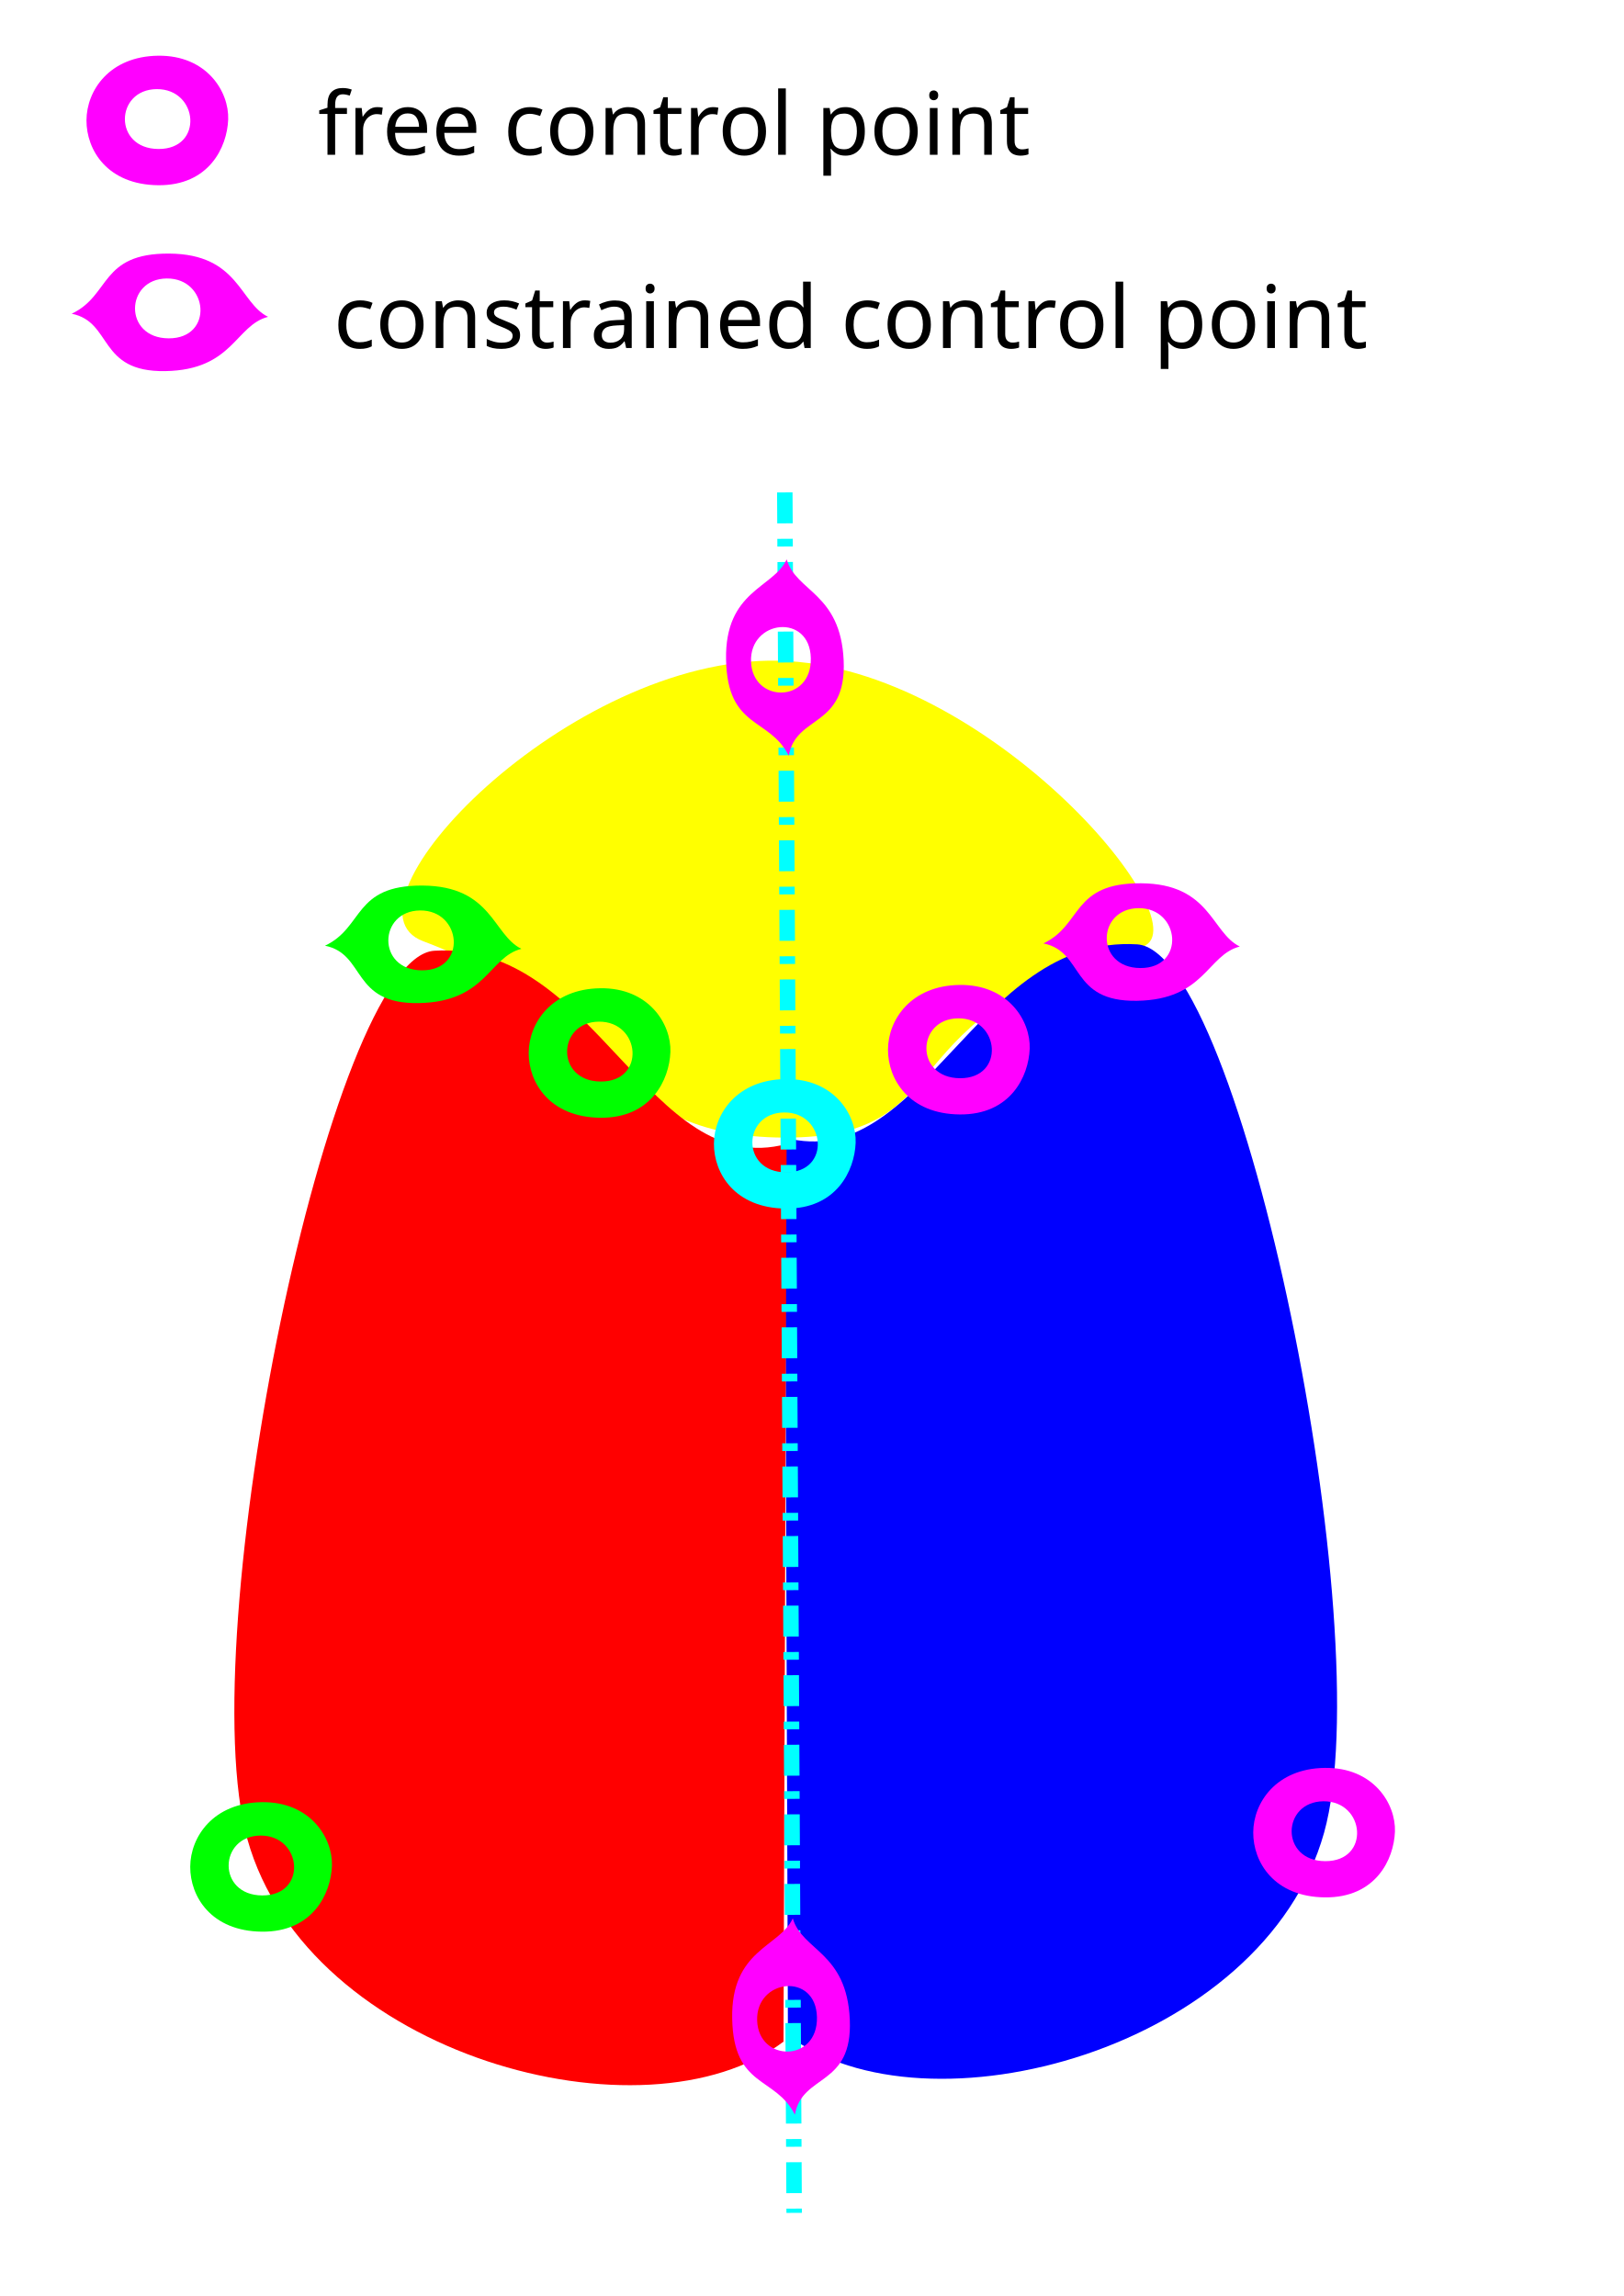
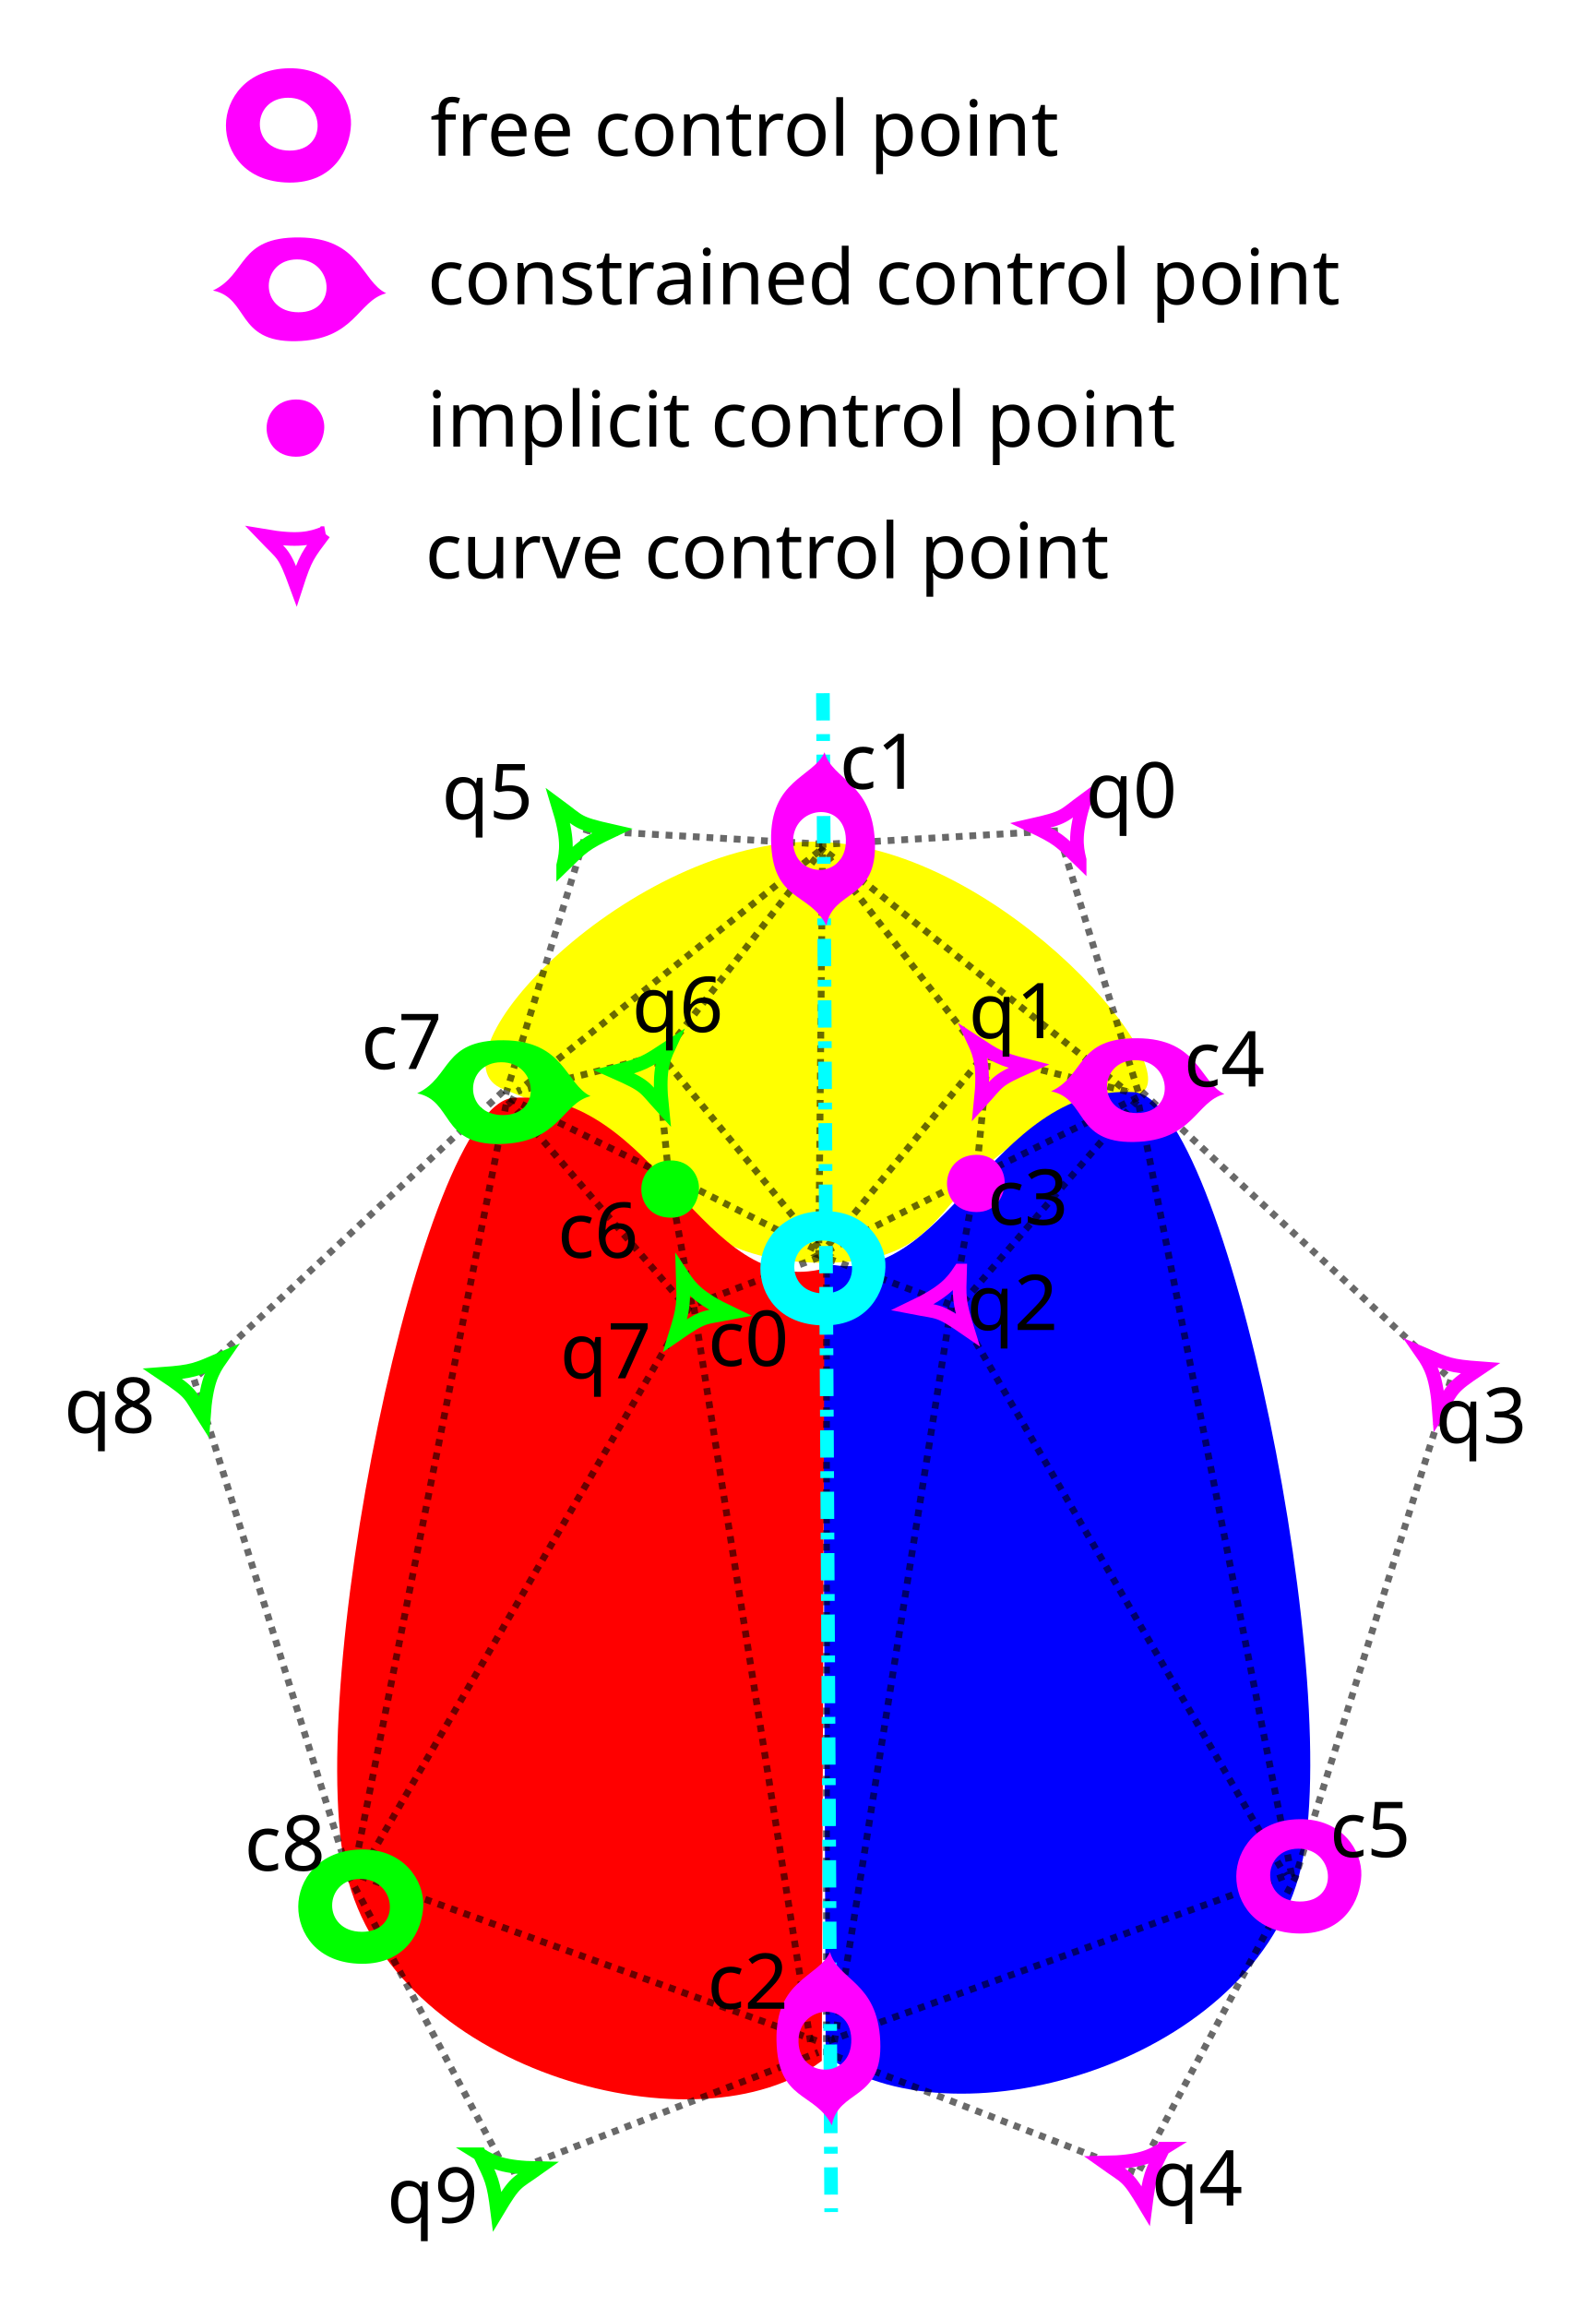
- <svg xmlns="http://www.w3.org/2000/svg" width="210mm" height="297mm" viewBox="0 0 744.094 1052.362" id="svg2" version="1.1">
+ <svg xmlns="http://www.w3.org/2000/svg" width="233.825mm" height="338.03mm" viewBox="0 0 828.515 1197.745" id="svg2" version="1.1">
  <defs id="defs4" />
-   <g id="layer2">
+   <g id="layer2" transform="translate(67.71127,134.1862)">
    <path style="fill:#ffff00;fill-opacity:1;fill-rule:evenodd;stroke:none;stroke-width:1px;stroke-linecap:butt;stroke-linejoin:miter;stroke-opacity:1" d="m 356.796,302.835 c 96.433,2.143 197.687,123.724 165.714,131.429 -118.571,28.571 -79.216,87.287 -162.857,87.143 -83.641,-0.144 -81.429,-58.571 -165.714,-90 -42.854,-15.98 66.424,-130.714 162.857,-128.571 z" id="path4290" />
    <path style="fill:#0000ff;fill-rule:evenodd;stroke:none;stroke-width:1px;stroke-linecap:butt;stroke-linejoin:miter;stroke-opacity:1" d="m 359.653,521.406 c 63.253,16.959 87.27,-92.975 161.429,-88.571 47.831,2.84 111.533,314.678 85.714,407.143 -27.773,99.464 -182.576,140.842 -245.714,92.857 z" id="path4293" />
    <path style="fill:#ff0000;fill-rule:evenodd;stroke:none;stroke-width:1px;stroke-linecap:butt;stroke-linejoin:miter;stroke-opacity:1" d="M 360.485,524.339 C 297.232,541.298 273.215,431.365 199.057,435.768 151.225,438.608 87.524,750.446 113.342,842.911 141.115,942.375 295.919,983.753 359.057,935.768 Z" id="path4293-7" />
  </g>
-   <g id="layer3" style="display:none">
-     <path style="fill:none;fill-rule:evenodd;stroke:#ff6600;stroke-width:7.087;stroke-linecap:butt;stroke-linejoin:miter;stroke-miterlimit:4;stroke-dasharray:none;stroke-opacity:1" d="m 670.857,568.571 c 4.408,6.323 7.518,12.102 8.767,29.941 7.818,-12.243 5.542,-11.776 21.282,-22.329 -15.658,-1.163 -17.057,-2.027 -30.049,-7.612 z" id="path4319" />
-     <path style="fill:none;fill-rule:evenodd;stroke:#ff6600;stroke-width:7.087;stroke-linecap:butt;stroke-linejoin:miter;stroke-miterlimit:4;stroke-dasharray:none;stroke-opacity:1" d="m 492.962,312.259 c -1.837,-7.486 -2.659,-13.997 2.597,-31.089 -11.701,8.609 -9.409,8.992 -27.893,13.172 14.19,6.721 15.184,8.031 25.295,17.918 z" id="path4319-6" />
-     <path style="fill:none;fill-rule:evenodd;stroke:#ff6600;stroke-width:7.087;stroke-linecap:butt;stroke-linejoin:miter;stroke-miterlimit:4;stroke-dasharray:none;stroke-opacity:1" d="m 536.341,981.377 c -6.54,4.08 -12.469,6.891 -30.349,7.229 11.829,8.432 11.478,6.135 21.214,22.393 1.96,-15.578 2.895,-16.931 9.134,-29.622 z" id="path4319-5" />
-     <path style="fill:none;fill-rule:evenodd;stroke:#ff6600;stroke-width:7.087;stroke-linecap:butt;stroke-linejoin:miter;stroke-miterlimit:4;stroke-dasharray:none;stroke-opacity:1" d="m 438.153,406.65 c 3.25,6.989 5.316,13.218 3.466,31.005 9.814,-10.71 7.492,-10.642 24.818,-18.319 -15.222,-3.849 -16.451,-4.942 -28.284,-12.686 z" id="path4319-6-3" />
-     <path style="fill:none;fill-rule:evenodd;stroke:#ff6600;stroke-width:7.087;stroke-linecap:butt;stroke-linejoin:miter;stroke-miterlimit:4;stroke-dasharray:none;stroke-opacity:1" d="m 430.857,525.454 c -4.263,6.422 -8.496,11.436 -24.631,19.147 14.258,2.777 12.988,0.832 28.583,11.599 -4.666,-14.992 -4.376,-16.61 -3.951,-30.746 z" id="path4319-6-1" />
-     <path style="fill:none;fill-rule:evenodd;stroke:#ff6600;stroke-width:7.087;stroke-linecap:butt;stroke-linejoin:miter;stroke-miterlimit:4;stroke-dasharray:none;stroke-opacity:1" d="m 368.482,735.656 c 12.811,-7.486 19.06,-19.047 6.638,-32.1 -13.721,-5.028 -23.551,-7.171 -31.933,14.182 -0.457,10.762 7.103,19.143 25.295,17.918 z" id="path4319-6-7" />
+   <g id="layer4" style="display:inline" transform="translate(66.56391,29.99999)">
+     <path style="fill:none;fill-rule:evenodd;stroke:#000000;stroke-width:3.543;stroke-linecap:butt;stroke-linejoin:miter;stroke-miterlimit:4;stroke-dasharray:3.543, 3.543;stroke-dashoffset:0;stroke-opacity:0.588" d="m 358.604,622.556 2.02,-214.152 122.228,-7.071 42.426,137.886 -84.853,41.921 -12.122,66.67 -69.701,-26.264 81.822,-41.416 6.061,-61.619 72.226,18.183 -159.099,-126.774 84.348,108.591 z" id="path4240" />
+     <path style="color:#000000;clip-rule:nonzero;display:inline;overflow:visible;visibility:visible;opacity:1;isolation:auto;mix-blend-mode:normal;color-interpolation:sRGB;color-interpolation-filters:linearRGB;solid-color:#000000;solid-opacity:1;fill:none;fill-opacity:1;fill-rule:evenodd;stroke:#000000;stroke-width:3.543;stroke-linecap:butt;stroke-linejoin:miter;stroke-miterlimit:4;stroke-dasharray:3.543, 3.543;stroke-dashoffset:0;stroke-opacity:0.588;color-rendering:auto;image-rendering:auto;shape-rendering:auto;text-rendering:auto;enable-background:accumulate" d="m 526.289,536.693 160.614,149.503 -80.812,258.599 -81.822,153.543 -161.624,-62.629 0,-409.112" id="path4332" />
+     <path style="color:#000000;clip-rule:nonzero;display:inline;overflow:visible;visibility:visible;opacity:1;isolation:auto;mix-blend-mode:normal;color-interpolation:sRGB;color-interpolation-filters:linearRGB;solid-color:#000000;solid-opacity:1;fill:none;fill-opacity:1;fill-rule:evenodd;stroke:#000000;stroke-width:3.543;stroke-linecap:butt;stroke-linejoin:miter;stroke-miterlimit:4;stroke-dasharray:3.543, 3.543;stroke-dashoffset:0;stroke-opacity:0.588;color-rendering:auto;image-rendering:auto;shape-rendering:auto;text-rendering:auto;enable-background:accumulate" d="M 363.655,1029.647 604.071,942.774 524.269,540.734 430.325,649.83 601.041,943.784" id="path4339" />
+     <path style="color:#000000;clip-rule:nonzero;display:inline;overflow:visible;visibility:visible;opacity:1;isolation:auto;mix-blend-mode:normal;color-interpolation:sRGB;color-interpolation-filters:linearRGB;solid-color:#000000;solid-opacity:1;fill:none;fill-opacity:1;fill-rule:evenodd;stroke:#000000;stroke-width:3.543;stroke-linecap:butt;stroke-linejoin:miter;stroke-miterlimit:4;stroke-dasharray:3.543, 3.543;stroke-dashoffset:0;stroke-opacity:0.588;color-rendering:auto;image-rendering:auto;shape-rendering:auto;text-rendering:auto;enable-background:accumulate" d="M 427.295,648.82 366.685,1030.658" id="path4346" />
+     <path style="display:inline;fill:none;fill-rule:evenodd;stroke:#000000;stroke-width:3.543;stroke-linecap:butt;stroke-linejoin:miter;stroke-miterlimit:4;stroke-dasharray:3.543, 3.543;stroke-dashoffset:0;stroke-opacity:0.588" d="m 360.457,408.249 -122.228,-7.071 -42.426,137.886 84.853,41.921 12.122,66.67 69.7,-26.264 -81.822,-41.416 -6.061,-61.619 -72.226,18.183 159.099,-126.774 -84.348,108.591 85.358,104.046" id="path4240-4" />
+     <path style="color:#000000;clip-rule:nonzero;display:inline;overflow:visible;visibility:visible;opacity:1;isolation:auto;mix-blend-mode:normal;color-interpolation:sRGB;color-interpolation-filters:linearRGB;solid-color:#000000;solid-opacity:1;fill:none;fill-opacity:1;fill-rule:evenodd;stroke:#000000;stroke-width:3.543;stroke-linecap:butt;stroke-linejoin:miter;stroke-miterlimit:4;stroke-dasharray:3.543, 3.543;stroke-dashoffset:0;stroke-opacity:0.588;color-rendering:auto;image-rendering:auto;shape-rendering:auto;text-rendering:auto;enable-background:accumulate" d="M 194.792,536.538 34.178,686.041 l 80.812,258.599 81.822,153.543 161.624,-62.63" id="path4332-8" />
+     <path style="color:#000000;clip-rule:nonzero;display:inline;overflow:visible;visibility:visible;opacity:1;isolation:auto;mix-blend-mode:normal;color-interpolation:sRGB;color-interpolation-filters:linearRGB;solid-color:#000000;solid-opacity:1;fill:none;fill-opacity:1;fill-rule:evenodd;stroke:#000000;stroke-width:3.543;stroke-linecap:butt;stroke-linejoin:miter;stroke-miterlimit:4;stroke-dasharray:3.543, 3.543;stroke-dashoffset:0;stroke-opacity:0.588;color-rendering:auto;image-rendering:auto;shape-rendering:auto;text-rendering:auto;enable-background:accumulate" d="m 357.427,1029.493 -240.416,-86.873 79.802,-402.041 93.944,109.096 -170.716,293.954" id="path4339-8" />
+     <path style="color:#000000;clip-rule:nonzero;display:inline;overflow:visible;visibility:visible;opacity:1;isolation:auto;mix-blend-mode:normal;color-interpolation:sRGB;color-interpolation-filters:linearRGB;solid-color:#000000;solid-opacity:1;fill:none;fill-opacity:1;fill-rule:evenodd;stroke:#000000;stroke-width:3.543;stroke-linecap:butt;stroke-linejoin:miter;stroke-miterlimit:4;stroke-dasharray:3.543, 3.543;stroke-dashoffset:0;stroke-opacity:0.588;color-rendering:auto;image-rendering:auto;shape-rendering:auto;text-rendering:auto;enable-background:accumulate" d="m 293.787,648.665 60.609,381.838" id="path4346-6" />
  </g>
-   <g id="layer1" style="display:inline">
+   <g id="layer3" style="display:inline" transform="translate(67.71127,134.1862)">
+     <path style="color:#000000;clip-rule:nonzero;display:inline;overflow:visible;visibility:visible;opacity:1;isolation:auto;mix-blend-mode:normal;color-interpolation:sRGB;color-interpolation-filters:linearRGB;solid-color:#000000;solid-opacity:1;fill:none;fill-opacity:1;fill-rule:evenodd;stroke:#ff00ff;stroke-width:7.087;stroke-linecap:butt;stroke-linejoin:miter;stroke-miterlimit:4;stroke-dasharray:none;stroke-dashoffset:0;stroke-opacity:1;color-rendering:auto;image-rendering:auto;shape-rendering:auto;text-rendering:auto;enable-background:accumulate" d="m 670.857,568.571 c 4.408,6.323 7.518,12.102 8.767,29.941 7.818,-12.243 5.542,-11.776 21.282,-22.329 -15.658,-1.163 -17.057,-2.027 -30.049,-7.612 z" id="path4319" />
+     <path style="fill:none;fill-rule:evenodd;stroke:#ff00ff;stroke-width:7.087;stroke-linecap:butt;stroke-linejoin:miter;stroke-miterlimit:4;stroke-dasharray:none;stroke-opacity:1" d="m 492.962,312.259 c -1.837,-7.486 -2.659,-13.997 2.597,-31.089 -11.701,8.609 -9.409,8.992 -27.893,13.172 14.19,6.721 15.184,8.031 25.295,17.918 z" id="path4319-6" />
+     <path style="color:#000000;clip-rule:nonzero;display:inline;overflow:visible;visibility:visible;opacity:1;isolation:auto;mix-blend-mode:normal;color-interpolation:sRGB;color-interpolation-filters:linearRGB;solid-color:#000000;solid-opacity:1;fill:none;fill-opacity:1;fill-rule:evenodd;stroke:#ff00ff;stroke-width:7.087;stroke-linecap:butt;stroke-linejoin:miter;stroke-miterlimit:4;stroke-dasharray:none;stroke-dashoffset:0;stroke-opacity:1;color-rendering:auto;image-rendering:auto;shape-rendering:auto;text-rendering:auto;enable-background:accumulate" d="m 536.341,981.377 c -6.54,4.08 -12.469,6.891 -30.349,7.229 11.829,8.432 11.478,6.135 21.214,22.393 1.96,-15.578 2.895,-16.931 9.134,-29.622 z" id="path4319-5" />
+     <path style="color:#000000;clip-rule:nonzero;display:inline;overflow:visible;visibility:visible;opacity:1;isolation:auto;mix-blend-mode:normal;color-interpolation:sRGB;color-interpolation-filters:linearRGB;solid-color:#000000;solid-opacity:1;fill:none;fill-opacity:1;fill-rule:evenodd;stroke:#ff00ff;stroke-width:7.087;stroke-linecap:butt;stroke-linejoin:miter;stroke-miterlimit:4;stroke-dasharray:none;stroke-dashoffset:0;stroke-opacity:1;color-rendering:auto;image-rendering:auto;shape-rendering:auto;text-rendering:auto;enable-background:accumulate" d="m 438.153,406.65 c 3.25,6.989 5.316,13.218 3.466,31.005 9.814,-10.71 7.492,-10.642 24.818,-18.319 -15.222,-3.849 -16.451,-4.942 -28.284,-12.686 z" id="path4319-6-3" />
+     <path style="color:#000000;clip-rule:nonzero;display:inline;overflow:visible;visibility:visible;opacity:1;isolation:auto;mix-blend-mode:normal;color-interpolation:sRGB;color-interpolation-filters:linearRGB;solid-color:#000000;solid-opacity:1;fill:none;fill-opacity:1;fill-rule:evenodd;stroke:#ff00ff;stroke-width:7.087;stroke-linecap:butt;stroke-linejoin:miter;stroke-miterlimit:4;stroke-dasharray:none;stroke-dashoffset:0;stroke-opacity:1;color-rendering:auto;image-rendering:auto;shape-rendering:auto;text-rendering:auto;enable-background:accumulate" d="m 430.857,525.454 c -4.263,6.422 -8.496,11.436 -24.631,19.147 14.258,2.777 12.988,0.832 28.583,11.599 -4.666,-14.992 -4.376,-16.61 -3.951,-30.746 z" id="path4319-6-1" />
+     <path style="color:#000000;clip-rule:nonzero;display:inline;overflow:visible;visibility:visible;opacity:1;isolation:auto;mix-blend-mode:normal;color-interpolation:sRGB;color-interpolation-filters:linearRGB;solid-color:#000000;solid-opacity:1;fill:none;fill-opacity:1;fill-rule:evenodd;stroke:#00ff00;stroke-width:7.087;stroke-linecap:butt;stroke-linejoin:miter;stroke-miterlimit:4;stroke-dasharray:none;stroke-dashoffset:0;stroke-opacity:1;color-rendering:auto;image-rendering:auto;shape-rendering:auto;text-rendering:auto;enable-background:accumulate" d="m 46.874,571.468 c -4.408,6.323 -7.518,12.102 -8.767,29.941 -7.818,-12.243 -5.542,-11.776 -21.282,-22.329 15.658,-1.163 17.057,-2.027 30.049,-7.612 z" id="path4319-2" />
+     <path style="display:inline;fill:none;fill-rule:evenodd;stroke:#00ff00;stroke-width:7.087;stroke-linecap:butt;stroke-linejoin:miter;stroke-miterlimit:4;stroke-dasharray:none;stroke-opacity:1" d="m 224.768,315.156 c 1.837,-7.486 2.659,-13.997 -2.597,-31.089 11.701,8.609 9.409,8.992 27.893,13.172 -14.19,6.721 -15.184,8.031 -25.295,17.918 z" id="path4319-6-7" />
+     <path style="color:#000000;clip-rule:nonzero;display:inline;overflow:visible;visibility:visible;opacity:1;isolation:auto;mix-blend-mode:normal;color-interpolation:sRGB;color-interpolation-filters:linearRGB;solid-color:#000000;solid-opacity:1;fill:none;fill-opacity:1;fill-rule:evenodd;stroke:#00ff00;stroke-width:7.087;stroke-linecap:butt;stroke-linejoin:miter;stroke-miterlimit:4;stroke-dasharray:none;stroke-dashoffset:0;stroke-opacity:1;color-rendering:auto;image-rendering:auto;shape-rendering:auto;text-rendering:auto;enable-background:accumulate" d="m 181.39,984.274 c 6.54,4.08 12.469,6.891 30.349,7.229 -11.829,8.432 -11.478,6.135 -21.214,22.393 -1.96,-15.578 -2.895,-16.931 -9.134,-29.622 z" id="path4319-5-7" />
+     <path style="color:#000000;clip-rule:nonzero;display:inline;overflow:visible;visibility:visible;opacity:1;isolation:auto;mix-blend-mode:normal;color-interpolation:sRGB;color-interpolation-filters:linearRGB;solid-color:#000000;solid-opacity:1;fill:none;fill-opacity:1;fill-rule:evenodd;stroke:#00ff00;stroke-width:7.087;stroke-linecap:butt;stroke-linejoin:miter;stroke-miterlimit:4;stroke-dasharray:none;stroke-dashoffset:0;stroke-opacity:1;color-rendering:auto;image-rendering:auto;shape-rendering:auto;text-rendering:auto;enable-background:accumulate" d="m 279.578,409.547 c -3.25,6.989 -5.316,13.218 -3.466,31.005 -9.814,-10.71 -7.492,-10.642 -24.818,-18.319 15.222,-3.849 16.451,-4.942 28.284,-12.686 z" id="path4319-6-3-4" />
+     <path style="color:#000000;clip-rule:nonzero;display:inline;overflow:visible;visibility:visible;opacity:1;isolation:auto;mix-blend-mode:normal;color-interpolation:sRGB;color-interpolation-filters:linearRGB;solid-color:#000000;solid-opacity:1;fill:none;fill-opacity:1;fill-rule:evenodd;stroke:#00ff00;stroke-width:7.087;stroke-linecap:butt;stroke-linejoin:miter;stroke-miterlimit:4;stroke-dasharray:none;stroke-dashoffset:0;stroke-opacity:1;color-rendering:auto;image-rendering:auto;shape-rendering:auto;text-rendering:auto;enable-background:accumulate" d="m 286.874,528.351 c 4.263,6.422 8.496,11.436 24.631,19.147 -14.258,2.777 -12.988,0.832 -28.583,11.599 4.666,-14.992 4.376,-16.61 3.951,-30.746 z" id="path4319-6-1-9" />
+     <path style="display:inline;fill:none;fill-rule:evenodd;stroke:#ff00ff;stroke-width:7.087;stroke-linecap:butt;stroke-linejoin:miter;stroke-miterlimit:4;stroke-dasharray:none;stroke-opacity:1" d="m 100.686,142.604 c -7.186,2.787 -13.537,4.442 -31.165,1.436 10.046,10.492 10.131,8.17 16.66,25.96 4.834,-14.938 6.005,-16.093 14.504,-27.396 z" id="path4319-6-0" />
+   </g>
+   <g id="layer1" style="display:inline" transform="translate(67.71127,134.1862)">
    <path style="fill:none;fill-rule:evenodd;stroke:#00ffff;stroke-width:7.087;stroke-linecap:butt;stroke-linejoin:miter;stroke-miterlimit:4;stroke-dasharray:14.173, 7.087, 3.543, 7.087;stroke-dashoffset:0;stroke-opacity:1" d="m 359.651,225.698 4.291,788.559" id="path4213" />
-     <path style="fill:#ff00ff;fill-rule:evenodd;stroke:none;stroke-width:1px;stroke-linecap:butt;stroke-linejoin:miter;stroke-opacity:1" d="m 77.587,116.23 c 31.871,0.213 32.212,22.68 45.27,28.99 -15.01,3.841 -16.009,24.34 -47.082,24.877 C 44.703,170.634 51.743,147.601 32.857,143.791 50.832,135.337 45.716,116.016 77.587,116.23 Z m -1.133,11.41 c -19.148,0.145 -19.993,27.34 0.821,27.439 20.813,0.1 18.328,-27.584 -0.821,-27.439 z" id="path4174" />
-     <path style="fill:#ff00ff;fill-rule:evenodd;stroke:none;stroke-width:1px;stroke-linecap:butt;stroke-linejoin:miter;stroke-opacity:1" d="m 72.439,25.536 c 22.274,-0.292 32.596,16.463 32.131,29.21 -0.465,12.746 -8.825,30.368 -32.07,30.148 -23.244,-0.22 -32.936,-16.088 -32.871,-29.765 0.065,-13.677 10.535,-29.3 32.809,-29.592 z m -0.627,15.313 c -19.148,0.145 -19.993,27.34 0.821,27.439 20.813,0.1 18.328,-27.584 -0.821,-27.439 z" id="path4174-0" />
+     <path style="fill:#ff00ff;fill-rule:evenodd;stroke:none;stroke-width:1px;stroke-linecap:butt;stroke-linejoin:miter;stroke-opacity:1" d="m 87.587,-10.913 c 31.871,0.213 32.212,22.68 45.27,28.99 -15.01,3.841 -16.009,24.34 -47.082,24.877 C 54.703,43.491 61.743,20.458 42.857,16.648 60.832,8.195 55.716,-11.127 87.587,-10.913 Z M 86.454,0.497 C 67.306,0.642 66.461,27.836 87.275,27.936 c 20.813,0.1 18.328,-27.584 -0.821,-27.439 z" id="path4174" />
+     <path style="fill:#ff00ff;fill-rule:evenodd;stroke:none;stroke-width:1px;stroke-linecap:butt;stroke-linejoin:miter;stroke-opacity:1" d="m 82.439,-98.749 c 22.274,-0.292 32.596,16.463 32.131,29.21 -0.465,12.746 -8.825,30.368 -32.07,30.148 -23.244,-0.22 -32.936,-16.088 -32.871,-29.765 0.065,-13.677 10.535,-29.3 32.809,-29.592 z m -0.627,15.313 c -19.148,0.145 -19.993,27.34 0.821,27.439 20.813,0.1 18.328,-27.584 -0.821,-27.439 z" id="path4174-0" />
    <path style="fill:#ff00ff;fill-rule:evenodd;stroke:none;stroke-width:1px;stroke-linecap:butt;stroke-linejoin:miter;stroke-opacity:1" d="m 522.894,404.845 c 31.871,0.213 32.212,22.68 45.27,28.99 -15.01,3.841 -16.009,24.34 -47.082,24.877 -31.073,0.537 -24.032,-22.496 -42.918,-26.306 17.974,-8.453 12.859,-27.774 44.73,-27.561 z m -1.133,11.41 c -19.148,0.145 -19.993,27.34 0.821,27.439 20.813,0.1 18.328,-27.584 -0.821,-27.439 z" id="path4174-9" />
    <path style="fill:#ff00ff;fill-rule:evenodd;stroke:none;stroke-width:1px;stroke-linecap:butt;stroke-linejoin:miter;stroke-opacity:1" d="m 332.733,302.393 c -0.634,-31.865 21.816,-32.803 27.776,-46.025 4.238,14.902 24.757,15.356 26.12,46.404 1.363,31.048 -21.849,24.622 -25.156,43.602 -8.928,-17.743 -28.106,-12.116 -28.74,-43.981 z m 11.436,0.829 c 0.654,19.138 27.861,19.259 27.408,-1.55 -0.454,-20.809 -28.061,-17.588 -27.408,1.55 z" id="path4174-99" />
    <path style="fill:#00ffff;fill-rule:evenodd;stroke:none;stroke-width:1px;stroke-linecap:butt;stroke-linejoin:miter;stroke-opacity:1" d="m 359.985,494.586 c 22.274,-0.292 32.596,16.463 32.131,29.21 -0.465,12.746 -8.825,30.368 -32.07,30.148 -23.244,-0.22 -32.936,-16.088 -32.871,-29.765 0.065,-13.677 10.535,-29.3 32.809,-29.592 z m -0.627,15.313 c -19.148,0.145 -19.993,27.34 0.821,27.439 20.813,0.1 18.328,-27.584 -0.821,-27.439 z" id="path4174-0-6" />
    <path style="fill:#ff00ff;fill-rule:evenodd;stroke:none;stroke-width:1px;stroke-linecap:butt;stroke-linejoin:miter;stroke-opacity:1" d="m 335.54,925.285 c -0.634,-31.865 21.816,-32.803 27.776,-46.025 4.238,14.902 24.757,15.356 26.12,46.404 1.363,31.048 -21.849,24.622 -25.156,43.602 -8.928,-17.743 -28.106,-12.116 -28.74,-43.981 z m 11.436,0.829 c 0.654,19.138 27.861,19.259 27.408,-1.55 -0.454,-20.809 -28.061,-17.588 -27.408,1.55 z" id="path4174-99-3" />
    <path style="fill:#ff00ff;fill-rule:evenodd;stroke:none;stroke-width:1px;stroke-linecap:butt;stroke-linejoin:miter;stroke-opacity:1" d="m 607.128,810.3 c 22.274,-0.292 32.596,16.463 32.131,29.21 -0.465,12.746 -8.825,30.368 -32.07,30.148 -23.244,-0.22 -32.936,-16.088 -32.871,-29.765 0.065,-13.677 10.535,-29.3 32.809,-29.592 z m -0.627,15.313 c -19.148,0.145 -19.993,27.34 0.821,27.439 20.813,0.1 18.328,-27.584 -0.821,-27.439 z" id="path4174-0-6-9" />
    <path style="fill:#00ff00;fill-rule:evenodd;stroke:none;stroke-width:1px;stroke-linecap:butt;stroke-linejoin:miter;stroke-opacity:1" d="m 193.669,405.898 c 31.871,0.213 32.212,22.68 45.27,28.99 -15.01,3.841 -16.009,24.34 -47.082,24.877 -31.073,0.537 -24.032,-22.496 -42.918,-26.306 17.974,-8.453 12.859,-27.774 44.73,-27.561 z m -1.133,11.41 c -19.148,0.145 -19.993,27.34 0.821,27.439 20.813,0.1 18.328,-27.584 -0.821,-27.439 z" id="path4174-9-8" />
    <path style="fill:#00ff00;fill-rule:evenodd;stroke:none;stroke-width:1px;stroke-linecap:butt;stroke-linejoin:miter;stroke-opacity:1" d="m 119.985,826.014 c 22.274,-0.292 32.596,16.463 32.131,29.21 -0.465,12.746 -8.825,30.368 -32.07,30.148 -23.244,-0.22 -32.936,-16.088 -32.871,-29.765 0.065,-13.677 10.535,-29.3 32.809,-29.592 z m -0.627,15.313 c -19.148,0.145 -19.993,27.34 0.821,27.439 20.813,0.1 18.328,-27.584 -0.821,-27.439 z" id="path4174-0-6-9-7" />
-     <text xml:space="preserve" style="font-style:normal;font-weight:normal;font-size:40px;line-height:125%;font-family:sans-serif;letter-spacing:0px;word-spacing:0px;fill:#000000;fill-opacity:1;stroke:none;stroke-width:1px;stroke-linecap:butt;stroke-linejoin:miter;stroke-opacity:1" x="145.714" y="70.934" id="text4310">
-       <tspan id="tspan4312" x="145.714" y="70.934">free control point</tspan>
+     <text xml:space="preserve" style="font-style:normal;font-weight:normal;font-size:40px;line-height:125%;font-family:sans-serif;letter-spacing:0px;word-spacing:0px;fill:#000000;fill-opacity:1;stroke:none;stroke-width:1px;stroke-linecap:butt;stroke-linejoin:miter;stroke-opacity:1" x="155.714" y="-53.352" id="text4310">
+       <tspan id="tspan4312" x="155.714" y="-53.352">free control point</tspan>
    </text>
-     <text xml:space="preserve" style="font-style:normal;font-weight:normal;font-size:40px;line-height:125%;font-family:sans-serif;letter-spacing:0px;word-spacing:0px;fill:#000000;fill-opacity:1;stroke:none;stroke-width:1px;stroke-linecap:butt;stroke-linejoin:miter;stroke-opacity:1" x="152.857" y="159.505" id="text4314">
-       <tspan id="tspan4316" x="152.857" y="159.505">constrained control point</tspan>
+     <text xml:space="preserve" style="font-style:normal;font-weight:normal;font-size:40px;line-height:125%;font-family:sans-serif;letter-spacing:0px;word-spacing:0px;fill:#000000;fill-opacity:1;stroke:none;stroke-width:1px;stroke-linecap:butt;stroke-linejoin:miter;stroke-opacity:1" x="154.286" y="23.791" id="text4314">
+       <tspan id="tspan4316" x="154.286" y="23.791">constrained control point</tspan>
    </text>
-     <path style="display:inline;fill:#ff00ff;fill-rule:evenodd;stroke:none;stroke-width:1px;stroke-linecap:butt;stroke-linejoin:miter;stroke-opacity:1" d="m 439.748,451.443 c 22.274,-0.292 32.596,16.463 32.131,29.21 -0.465,12.746 -8.825,30.368 -32.07,30.148 -23.244,-0.22 -32.936,-16.088 -32.871,-29.765 0.065,-13.677 10.535,-29.3 32.809,-29.592 z m -0.627,15.313 c -19.148,0.145 -19.993,27.34 0.821,27.439 20.813,0.1 18.328,-27.584 -0.821,-27.439 z" id="path4174-0-6-9-9" />
-     <path style="display:inline;fill:#00ff00;fill-rule:evenodd;stroke:none;stroke-width:1px;stroke-linecap:butt;stroke-linejoin:miter;stroke-opacity:1" d="m 275.093,452.958 c 22.274,-0.292 32.596,16.463 32.131,29.21 -0.465,12.746 -8.825,30.368 -32.07,30.148 -23.244,-0.22 -32.936,-16.088 -32.871,-29.765 0.065,-13.677 10.535,-29.3 32.809,-29.592 z m -0.627,15.313 c -19.148,0.145 -19.993,27.34 0.821,27.439 20.813,0.1 18.328,-27.584 -0.821,-27.439 z" id="path4174-0-6-9-7-5" />
+     <path style="display:inline;fill:#ff00ff;fill-rule:evenodd;stroke:none;stroke-width:1px;stroke-linecap:butt;stroke-linejoin:miter;stroke-opacity:1" d="m 439.212,465.37 c 10.272,-0.146 15.032,8.242 14.818,14.624 -0.214,6.381 -4.07,15.204 -14.79,15.094 -10.72,-0.11 -15.189,-8.055 -15.159,-14.902 0.03,-6.848 4.858,-14.669 15.131,-14.815 z" id="path4174-0-6-9-9" />
+     <path style="color:#000000;clip-rule:nonzero;display:inline;overflow:visible;visibility:visible;opacity:1;isolation:auto;mix-blend-mode:normal;color-interpolation:sRGB;color-interpolation-filters:linearRGB;solid-color:#000000;solid-opacity:1;fill:#00ff00;fill-opacity:1;fill-rule:evenodd;stroke:none;stroke-width:1px;stroke-linecap:butt;stroke-linejoin:miter;stroke-miterlimit:4;stroke-dasharray:none;stroke-dashoffset:0;stroke-opacity:1;color-rendering:auto;image-rendering:auto;shape-rendering:auto;text-rendering:auto;enable-background:accumulate" d="m 280.47,468.283 c 10.272,-0.146 15.032,8.242 14.818,14.624 -0.214,6.381 -4.07,15.204 -14.79,15.094 -10.72,-0.11 -15.189,-8.055 -15.159,-14.902 0.03,-6.848 4.858,-14.669 15.131,-14.815 z" id="path4174-0-6-9-9-5" />
+     <path style="display:inline;fill:#ff00ff;fill-rule:evenodd;stroke:none;stroke-width:1px;stroke-linecap:butt;stroke-linejoin:miter;stroke-opacity:1" d="m 85.867,73.218 c 10.272,-0.146 15.032,8.242 14.818,14.624 -0.214,6.381 -4.07,15.204 -14.79,15.094 C 75.176,102.825 70.707,94.881 70.737,88.034 70.766,81.186 75.595,73.364 85.867,73.218 Z" id="path4174-0-6-9-9-2" />
+     <text xml:space="preserve" style="font-style:normal;font-weight:normal;font-size:40px;line-height:125%;font-family:sans-serif;letter-spacing:0px;word-spacing:0px;display:inline;fill:#000000;fill-opacity:1;stroke:none;stroke-width:1px;stroke-linecap:butt;stroke-linejoin:miter;stroke-opacity:1" x="154.005" y="97.683" id="text4314-5">
+       <tspan id="tspan4316-2" x="154.005" y="97.683">implicit control point</tspan>
+     </text>
+     <text xml:space="preserve" style="font-style:normal;font-weight:normal;font-size:40px;line-height:125%;font-family:sans-serif;letter-spacing:0px;word-spacing:0px;display:inline;fill:#000000;fill-opacity:1;stroke:none;stroke-width:1px;stroke-linecap:butt;stroke-linejoin:miter;stroke-opacity:1" x="153.096" y="166.023" id="text4314-5-0">
+       <tspan id="tspan4316-2-8" x="153.096" y="166.023">curve control point</tspan>
+     </text>
+   </g>
+   <g id="layer5" transform="translate(66.56391,29.99999)">
+     <text xml:space="preserve" style="font-style:normal;font-weight:normal;font-size:40px;line-height:125%;font-family:sans-serif;letter-spacing:0px;word-spacing:0px;fill:#000000;fill-opacity:1;stroke:none;stroke-width:1px;stroke-linecap:butt;stroke-linejoin:miter;stroke-opacity:1" x="301.025" y="679.124" id="text4245">
+       <tspan id="tspan4247" x="301.025" y="679.124">c0</tspan>
+     </text>
+     <text xml:space="preserve" style="font-style:normal;font-weight:normal;font-size:40px;line-height:125%;font-family:sans-serif;letter-spacing:0px;word-spacing:0px;fill:#000000;fill-opacity:1;stroke:none;stroke-width:1px;stroke-linecap:butt;stroke-linejoin:miter;stroke-opacity:1" x="369.434" y="379.528" id="text4245-0">
+       <tspan id="tspan4247-9" x="369.434" y="379.528">c1</tspan>
+     </text>
+     <text xml:space="preserve" style="font-style:normal;font-weight:normal;font-size:40px;line-height:125%;font-family:sans-serif;letter-spacing:0px;word-spacing:0px;fill:#000000;fill-opacity:1;stroke:none;stroke-width:1px;stroke-linecap:butt;stroke-linejoin:miter;stroke-opacity:1" x="300.743" y="1012.893" id="text4245-7">
+       <tspan id="tspan4247-1" x="300.743" y="1012.893">c2</tspan>
+     </text>
+     <text xml:space="preserve" style="font-style:normal;font-weight:normal;font-size:40px;line-height:125%;font-family:sans-serif;letter-spacing:0px;word-spacing:0px;fill:#000000;fill-opacity:1;stroke:none;stroke-width:1px;stroke-linecap:butt;stroke-linejoin:miter;stroke-opacity:1" x="446.205" y="605.802" id="text4245-9">
+       <tspan id="tspan4247-0" x="446.205" y="605.802">c3</tspan>
+     </text>
+     <text xml:space="preserve" style="font-style:normal;font-weight:normal;font-size:40px;line-height:125%;font-family:sans-serif;letter-spacing:0px;word-spacing:0px;fill:#000000;fill-opacity:1;stroke:none;stroke-width:1px;stroke-linecap:butt;stroke-linejoin:miter;stroke-opacity:1" x="548.231" y="534.081" id="text4245-4">
+       <tspan id="tspan4247-92" x="548.231" y="534.081">c4</tspan>
+     </text>
+     <text xml:space="preserve" style="font-style:normal;font-weight:normal;font-size:40px;line-height:125%;font-family:sans-serif;letter-spacing:0px;word-spacing:0px;fill:#000000;fill-opacity:1;stroke:none;stroke-width:1px;stroke-linecap:butt;stroke-linejoin:miter;stroke-opacity:1" x="623.992" y="934.101" id="text4245-72">
+       <tspan id="tspan4247-8" x="623.992" y="934.101">c5</tspan>
+     </text>
+     <text xml:space="preserve" style="font-style:normal;font-weight:normal;font-size:40px;line-height:125%;font-family:sans-serif;letter-spacing:0px;word-spacing:0px;fill:#000000;fill-opacity:1;stroke:none;stroke-width:1px;stroke-linecap:butt;stroke-linejoin:miter;stroke-opacity:1" x="222.962" y="622.974" id="text4245-2">
+       <tspan id="tspan4247-86" x="222.962" y="622.974">c6</tspan>
+     </text>
+     <text xml:space="preserve" style="font-style:normal;font-weight:normal;font-size:40px;line-height:125%;font-family:sans-serif;letter-spacing:0px;word-spacing:0px;fill:#000000;fill-opacity:1;stroke:none;stroke-width:1px;stroke-linecap:butt;stroke-linejoin:miter;stroke-opacity:1" x="120.936" y="524.99" id="text4245-8">
+       <tspan id="tspan4247-04" x="120.936" y="524.99">c7</tspan>
+     </text>
+     <text xml:space="preserve" style="font-style:normal;font-weight:normal;font-size:40px;line-height:125%;font-family:sans-serif;letter-spacing:0px;word-spacing:0px;fill:#000000;fill-opacity:1;stroke:none;stroke-width:1px;stroke-linecap:butt;stroke-linejoin:miter;stroke-opacity:1" x="60.327" y="941.172" id="text4245-5">
+       <tspan id="tspan4247-7" x="60.327" y="941.172">c8</tspan>
+     </text>
+     <text xml:space="preserve" style="font-style:normal;font-weight:normal;font-size:40px;line-height:125%;font-family:sans-serif;letter-spacing:0px;word-spacing:0px;fill:#000000;fill-opacity:1;stroke:none;stroke-width:1px;stroke-linecap:butt;stroke-linejoin:miter;stroke-opacity:1" x="497.231" y="394.416" id="text4245-0-7">
+       <tspan id="tspan4247-9-6" x="497.231" y="394.416">q0</tspan>
+     </text>
+     <text xml:space="preserve" style="font-style:normal;font-weight:normal;font-size:40px;line-height:125%;font-family:sans-serif;letter-spacing:0px;word-spacing:0px;fill:#000000;fill-opacity:1;stroke:none;stroke-width:1px;stroke-linecap:butt;stroke-linejoin:miter;stroke-opacity:1" x="436.444" y="508.991" id="text4245-0-7-9">
+       <tspan id="tspan4247-9-6-2" x="436.444" y="508.991">q1</tspan>
+     </text>
+     <text xml:space="preserve" style="font-style:normal;font-weight:normal;font-size:40px;line-height:125%;font-family:sans-serif;letter-spacing:0px;word-spacing:0px;fill:#000000;fill-opacity:1;stroke:none;stroke-width:1px;stroke-linecap:butt;stroke-linejoin:miter;stroke-opacity:1" x="435.434" y="660.514" id="text4245-0-7-2">
+       <tspan id="tspan4247-9-6-4" x="435.434" y="660.514">q2</tspan>
+     </text>
+     <text xml:space="preserve" style="font-style:normal;font-weight:normal;font-size:40px;line-height:125%;font-family:sans-serif;letter-spacing:0px;word-spacing:0px;fill:#000000;fill-opacity:1;stroke:none;stroke-width:1px;stroke-linecap:butt;stroke-linejoin:miter;stroke-opacity:1" x="678.881" y="719.102" id="text4245-0-7-7">
+       <tspan id="tspan4247-9-6-6" x="678.881" y="719.102">q3</tspan>
+     </text>
+     <text xml:space="preserve" style="font-style:normal;font-weight:normal;font-size:40px;line-height:125%;font-family:sans-serif;letter-spacing:0px;word-spacing:0px;fill:#000000;fill-opacity:1;stroke:none;stroke-width:1px;stroke-linecap:butt;stroke-linejoin:miter;stroke-opacity:1" x="531.399" y="1115.082" id="text4245-0-7-4">
+       <tspan id="tspan4247-9-6-9" x="531.399" y="1115.082">q4</tspan>
+     </text>
+     <text xml:space="preserve" style="font-style:normal;font-weight:normal;font-size:40px;line-height:125%;font-family:sans-serif;letter-spacing:0px;word-spacing:0px;fill:#000000;fill-opacity:1;stroke:none;stroke-width:1px;stroke-linecap:butt;stroke-linejoin:miter;stroke-opacity:1" x="162.809" y="395.244" id="text4245-0-7-6">
+       <tspan id="tspan4247-9-6-41" x="162.809" y="395.244">q5</tspan>
+     </text>
+     <text xml:space="preserve" style="font-style:normal;font-weight:normal;font-size:40px;line-height:125%;font-family:sans-serif;letter-spacing:0px;word-spacing:0px;fill:#000000;fill-opacity:1;stroke:none;stroke-width:1px;stroke-linecap:butt;stroke-linejoin:miter;stroke-opacity:1" x="261.627" y="505.778" id="text4245-0-7-9-0">
+       <tspan id="tspan4247-9-6-2-8" x="261.627" y="505.778">q6</tspan>
+     </text>
+     <text xml:space="preserve" style="font-style:normal;font-weight:normal;font-size:40px;line-height:125%;font-family:sans-serif;letter-spacing:0px;word-spacing:0px;fill:#000000;fill-opacity:1;stroke:none;stroke-width:1px;stroke-linecap:butt;stroke-linejoin:miter;stroke-opacity:1" x="224.251" y="685.586" id="text4245-0-7-2-7">
+       <tspan id="tspan4247-9-6-4-8" x="224.251" y="685.586">q7</tspan>
+     </text>
+     <text xml:space="preserve" style="font-style:normal;font-weight:normal;font-size:40px;line-height:125%;font-family:sans-serif;letter-spacing:0px;word-spacing:0px;fill:#000000;fill-opacity:1;stroke:none;stroke-width:1px;stroke-linecap:butt;stroke-linejoin:miter;stroke-opacity:1" x="-33.338" y="713.87" id="text4245-0-7-7-5">
+       <tspan id="tspan4247-9-6-6-2" x="-33.338" y="713.87">q8</tspan>
+     </text>
+     <text xml:space="preserve" style="font-style:normal;font-weight:normal;font-size:40px;line-height:125%;font-family:sans-serif;letter-spacing:0px;word-spacing:0px;fill:#000000;fill-opacity:1;stroke:none;stroke-width:1px;stroke-linecap:butt;stroke-linejoin:miter;stroke-opacity:1" x="134.347" y="1123.992" id="text4245-0-7-4-9">
+       <tspan id="tspan4247-9-6-9-1" x="134.347" y="1123.992">q9</tspan>
+     </text>
  </g>
</svg>
